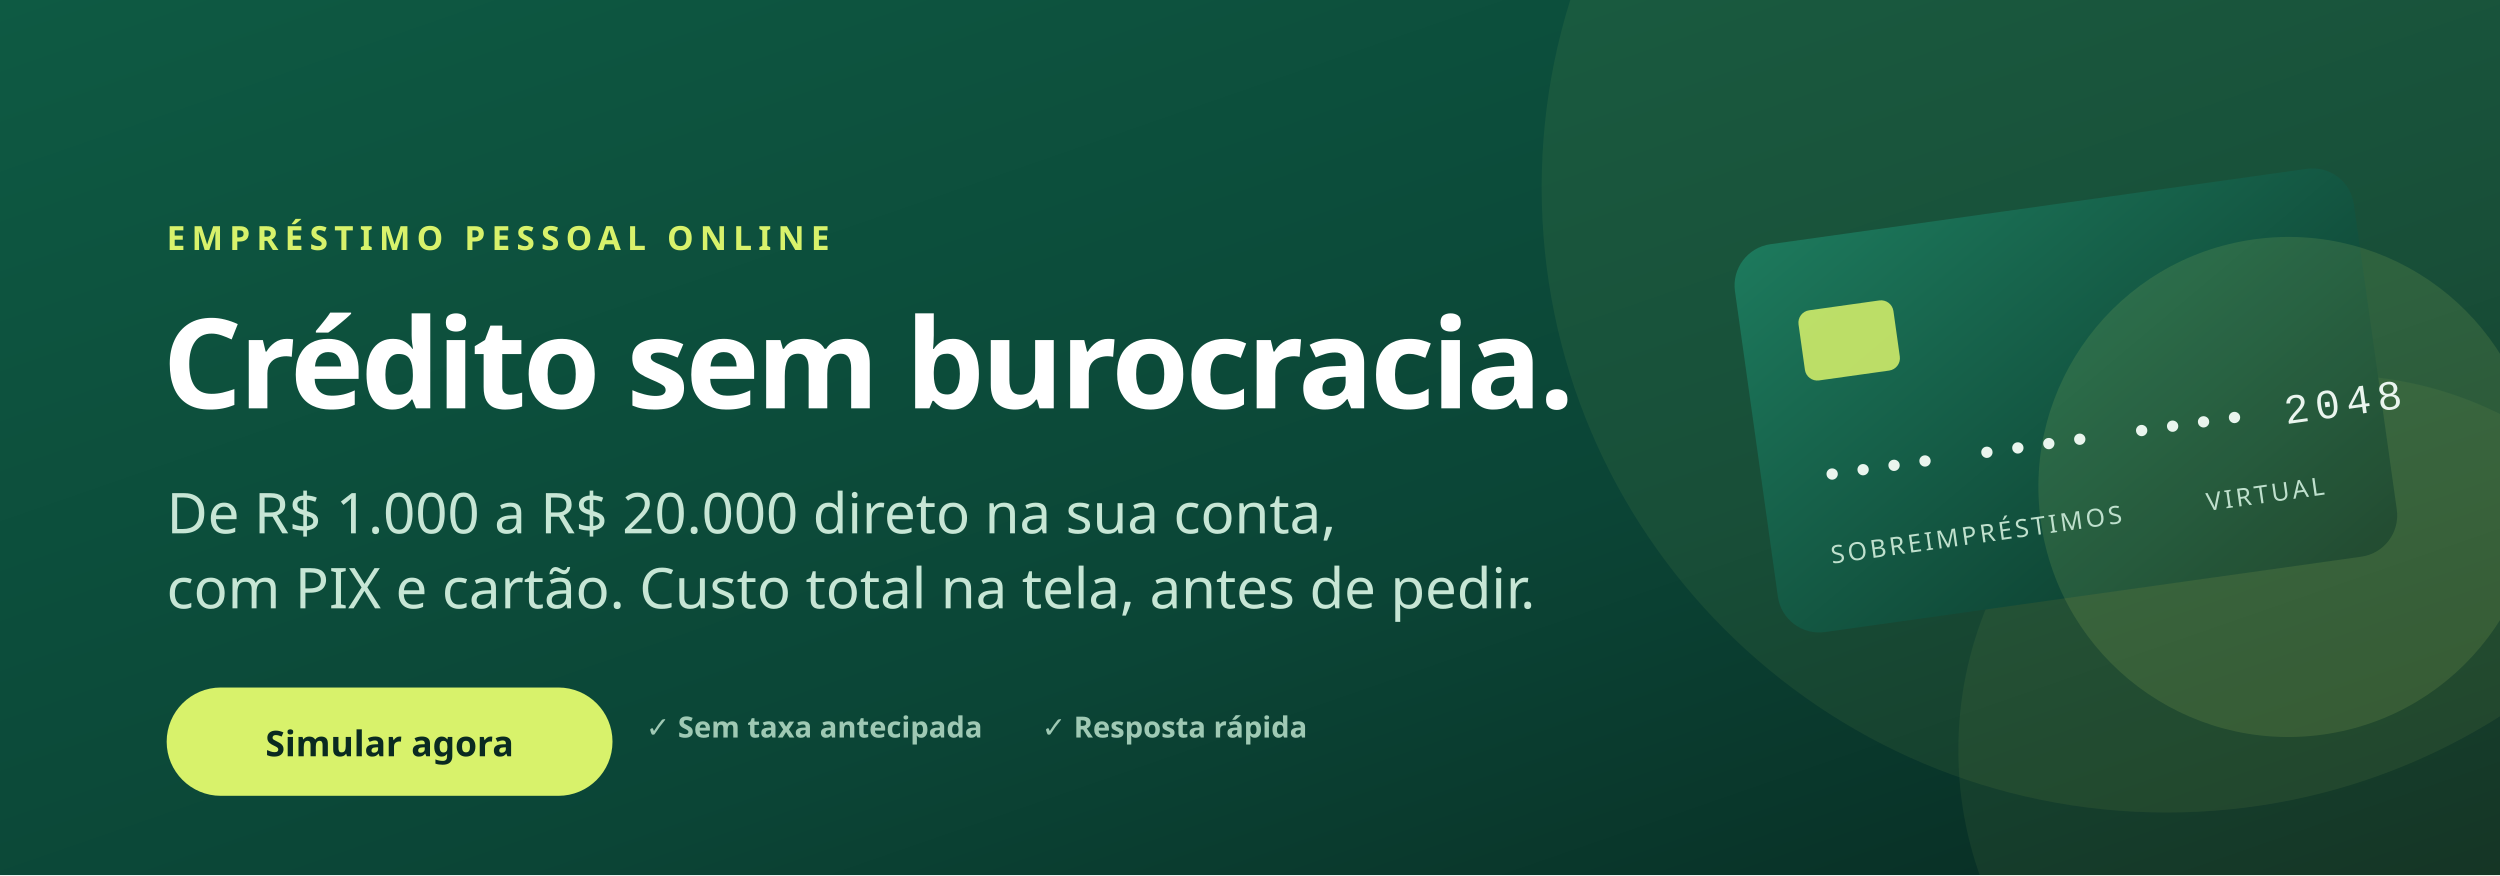
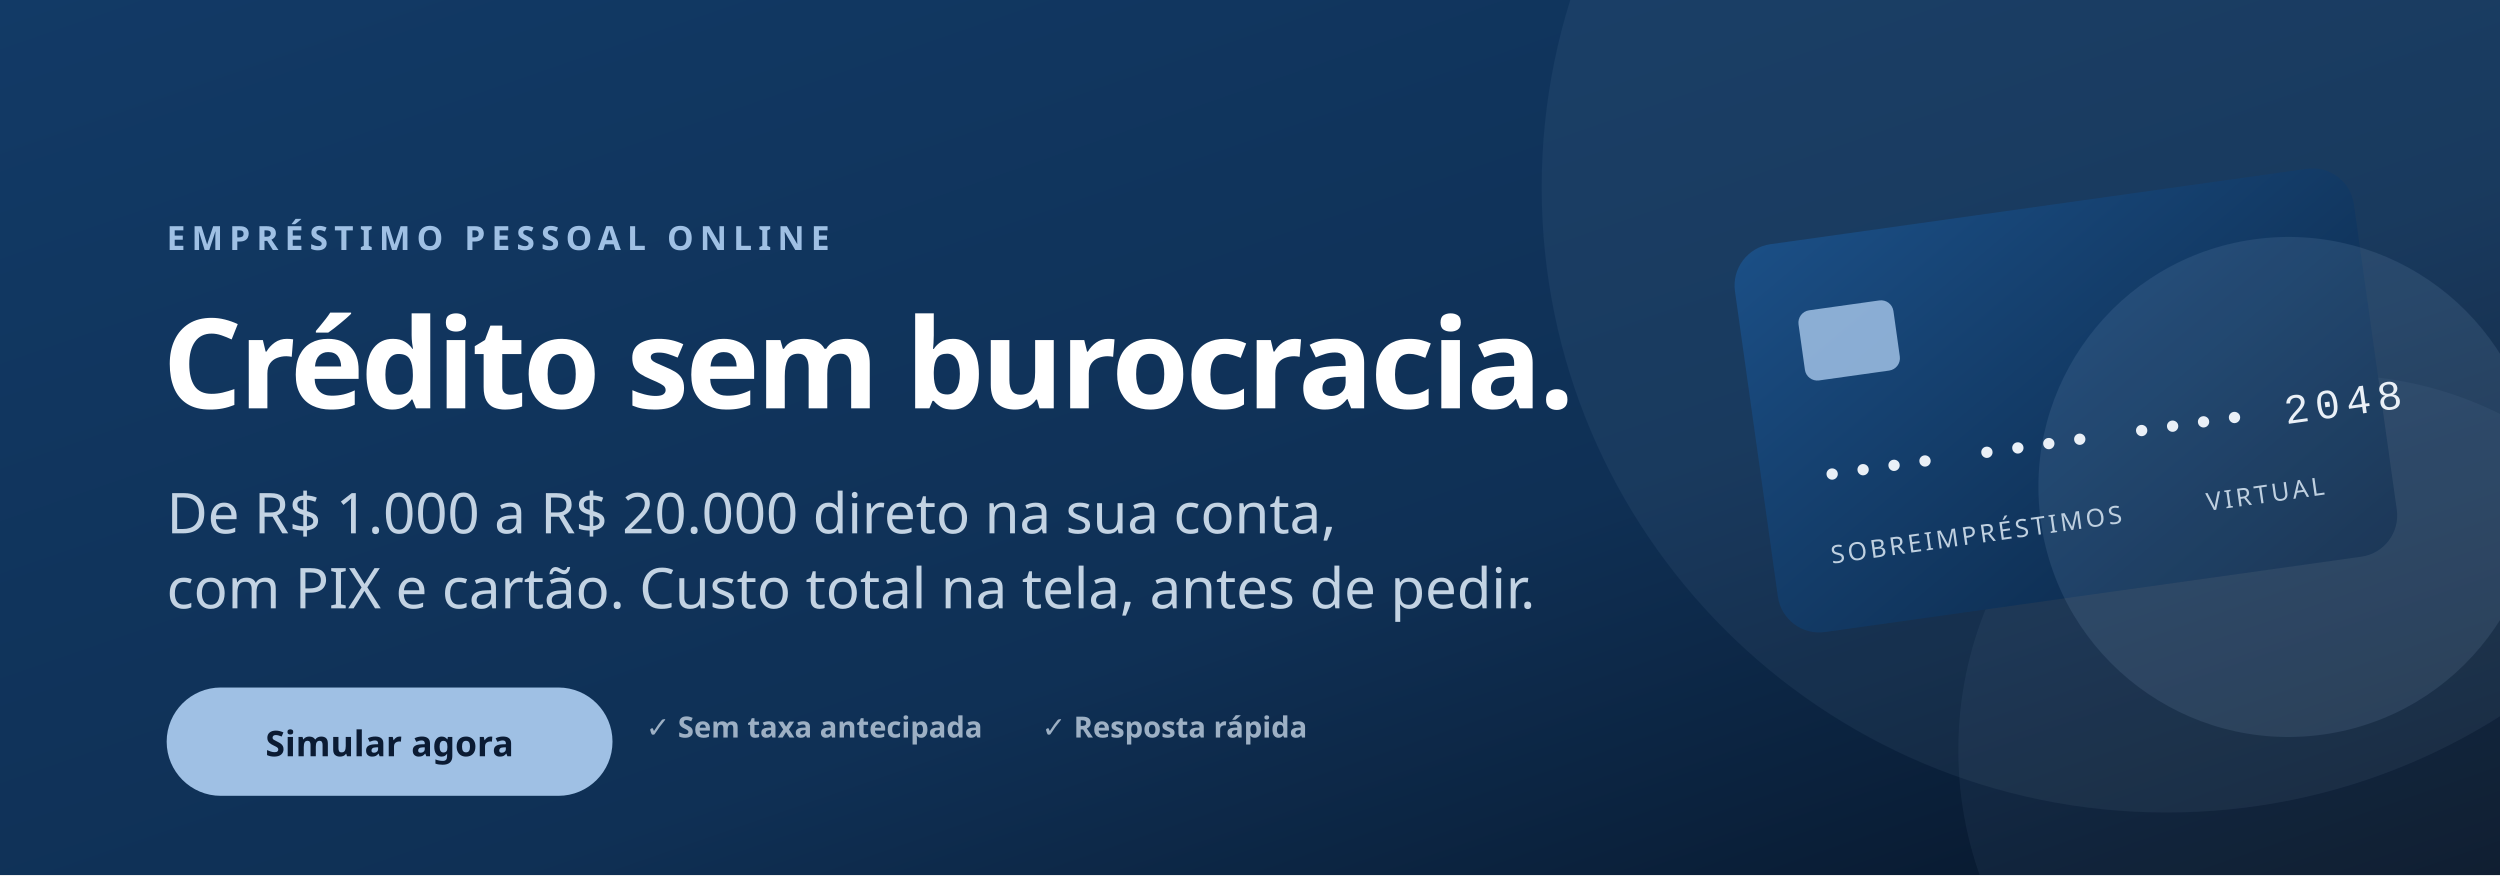
<svg xmlns="http://www.w3.org/2000/svg" width="1200" height="420" viewBox="0 0 1200 420" role="img" aria-label="SobreImpréstimos — crédito sem burocracia">
  <defs>
    <linearGradient id="bg" x1="0" y1="0" x2="1" y2="1">
-       <stop offset="0" stop-color="#0e5a43" />
-       <stop offset="0.6" stop-color="#0b4536" />
-       <stop offset="1" stop-color="#082a21" />
+       <stop offset="0" stop-color="#123a66" />
+       <stop offset="0.6" stop-color="#0f3055" />
+       <stop offset="1" stop-color="#071426" />
    </linearGradient>
    <linearGradient id="card" x1="0" y1="0" x2="1" y2="1">
-       <stop offset="0" stop-color="#1d7a5d" />
-       <stop offset="1" stop-color="#0a3528" />
+       <stop offset="0" stop-color="#1b4f86" />
+       <stop offset="1" stop-color="#0a2544" />
    </linearGradient>
  </defs>
  <rect width="1200" height="420" fill="url(#bg)" />
-   <circle cx="1040" cy="90" r="300" fill="#d8f26b" opacity="0.07" />
-   <circle cx="1120" cy="360" r="180" fill="#d8f26b" opacity="0.06" />
+   <circle cx="1040" cy="90" r="300" fill="#9fc0e4" opacity="0.07" />
+   <circle cx="1120" cy="360" r="180" fill="#9fc0e4" opacity="0.06" />
  <g font-family="'Manrope', 'Segoe UI', system-ui, sans-serif">
-     <text x="80" y="120" font-size="16" font-weight="700" letter-spacing="3" fill="#d8f26b">EMPRÉSTIMO PESSOAL ONLINE</text>
+     <text x="80" y="120" font-size="16" font-weight="700" letter-spacing="3" fill="#9fc0e4">EMPRÉSTIMO PESSOAL ONLINE</text>
    <text x="78" y="196" font-size="60" font-weight="800" fill="#ffffff" letter-spacing="-1.5">Crédito sem burocracia.</text>
-     <text x="80" y="256" font-size="27" font-weight="500" fill="#c7e6d5">De R$ 1.000 a R$ 20.000 direto na sua conta,</text>
-     <text x="80" y="292" font-size="27" font-weight="500" fill="#c7e6d5">com PIX e cartão. Custo total na tela, antes de pedir.</text>
+     <text x="80" y="256" font-size="27" font-weight="500" fill="#c3d3e3">De R$ 1.000 a R$ 20.000 direto na sua conta,</text>
+     <text x="80" y="292" font-size="27" font-weight="500" fill="#c3d3e3">com PIX e cartão. Custo total na tela, antes de pedir.</text>
    <g transform="translate(80,330)">
-       <rect width="214" height="52" rx="26" fill="#d8f26b" />
-       <text x="107" y="33" font-size="17" font-weight="800" fill="#0a2a21" text-anchor="middle">Simular agora</text>
+       <rect width="214" height="52" rx="26" fill="#9fc0e4" />
+       <text x="107" y="33" font-size="17" font-weight="800" fill="#0b1b33" text-anchor="middle">Simular agora</text>
    </g>
-     <g transform="translate(310,330)" fill="#9fc9b4" font-size="14" font-weight="600">
+     <g transform="translate(310,330)" fill="#9db0c4" font-size="14" font-weight="600">
      <text x="0" y="24">✓ Sem taxa antecipada</text>
      <text x="190" y="24">✓ Resposta rápida</text>
    </g>
  </g>
  <g transform="translate(830,120) rotate(-8)">
    <rect width="300" height="188" rx="20" fill="url(#card)" />
-     <circle cx="250" cy="150" r="120" fill="#d8f26b" opacity="0.12" />
-     <rect x="28" y="34" width="46" height="34" rx="6" fill="#d8f26b" opacity="0.85" />
-     <text x="28" y="120" font-family="'Courier New', monospace" font-size="20" letter-spacing="3" fill="#eaf5ee">•••• •••• •••• 2048</text>
-     <text x="28" y="156" font-family="'Manrope', sans-serif" font-size="12" letter-spacing="1.5" fill="#bfe0cd">SOBREIMPRÉSTIMOS</text>
-     <text x="210" y="156" font-family="'Manrope', sans-serif" font-size="12" letter-spacing="1.5" fill="#bfe0cd">VIRTUAL</text>
+     <circle cx="250" cy="150" r="120" fill="#9fc0e4" opacity="0.12" />
+     <rect x="28" y="34" width="46" height="34" rx="6" fill="#9fc0e4" opacity="0.85" />
+     <text x="28" y="120" font-family="'Courier New', monospace" font-size="20" letter-spacing="3" fill="#eaf0f7">•••• •••• •••• 2048</text>
+     <text x="28" y="156" font-family="'Manrope', sans-serif" font-size="12" letter-spacing="1.5" fill="#bfd0e0">SOBREIMPRÉSTIMOS</text>
+     <text x="210" y="156" font-family="'Manrope', sans-serif" font-size="12" letter-spacing="1.5" fill="#bfd0e0">VIRTUAL</text>
  </g>
</svg>
